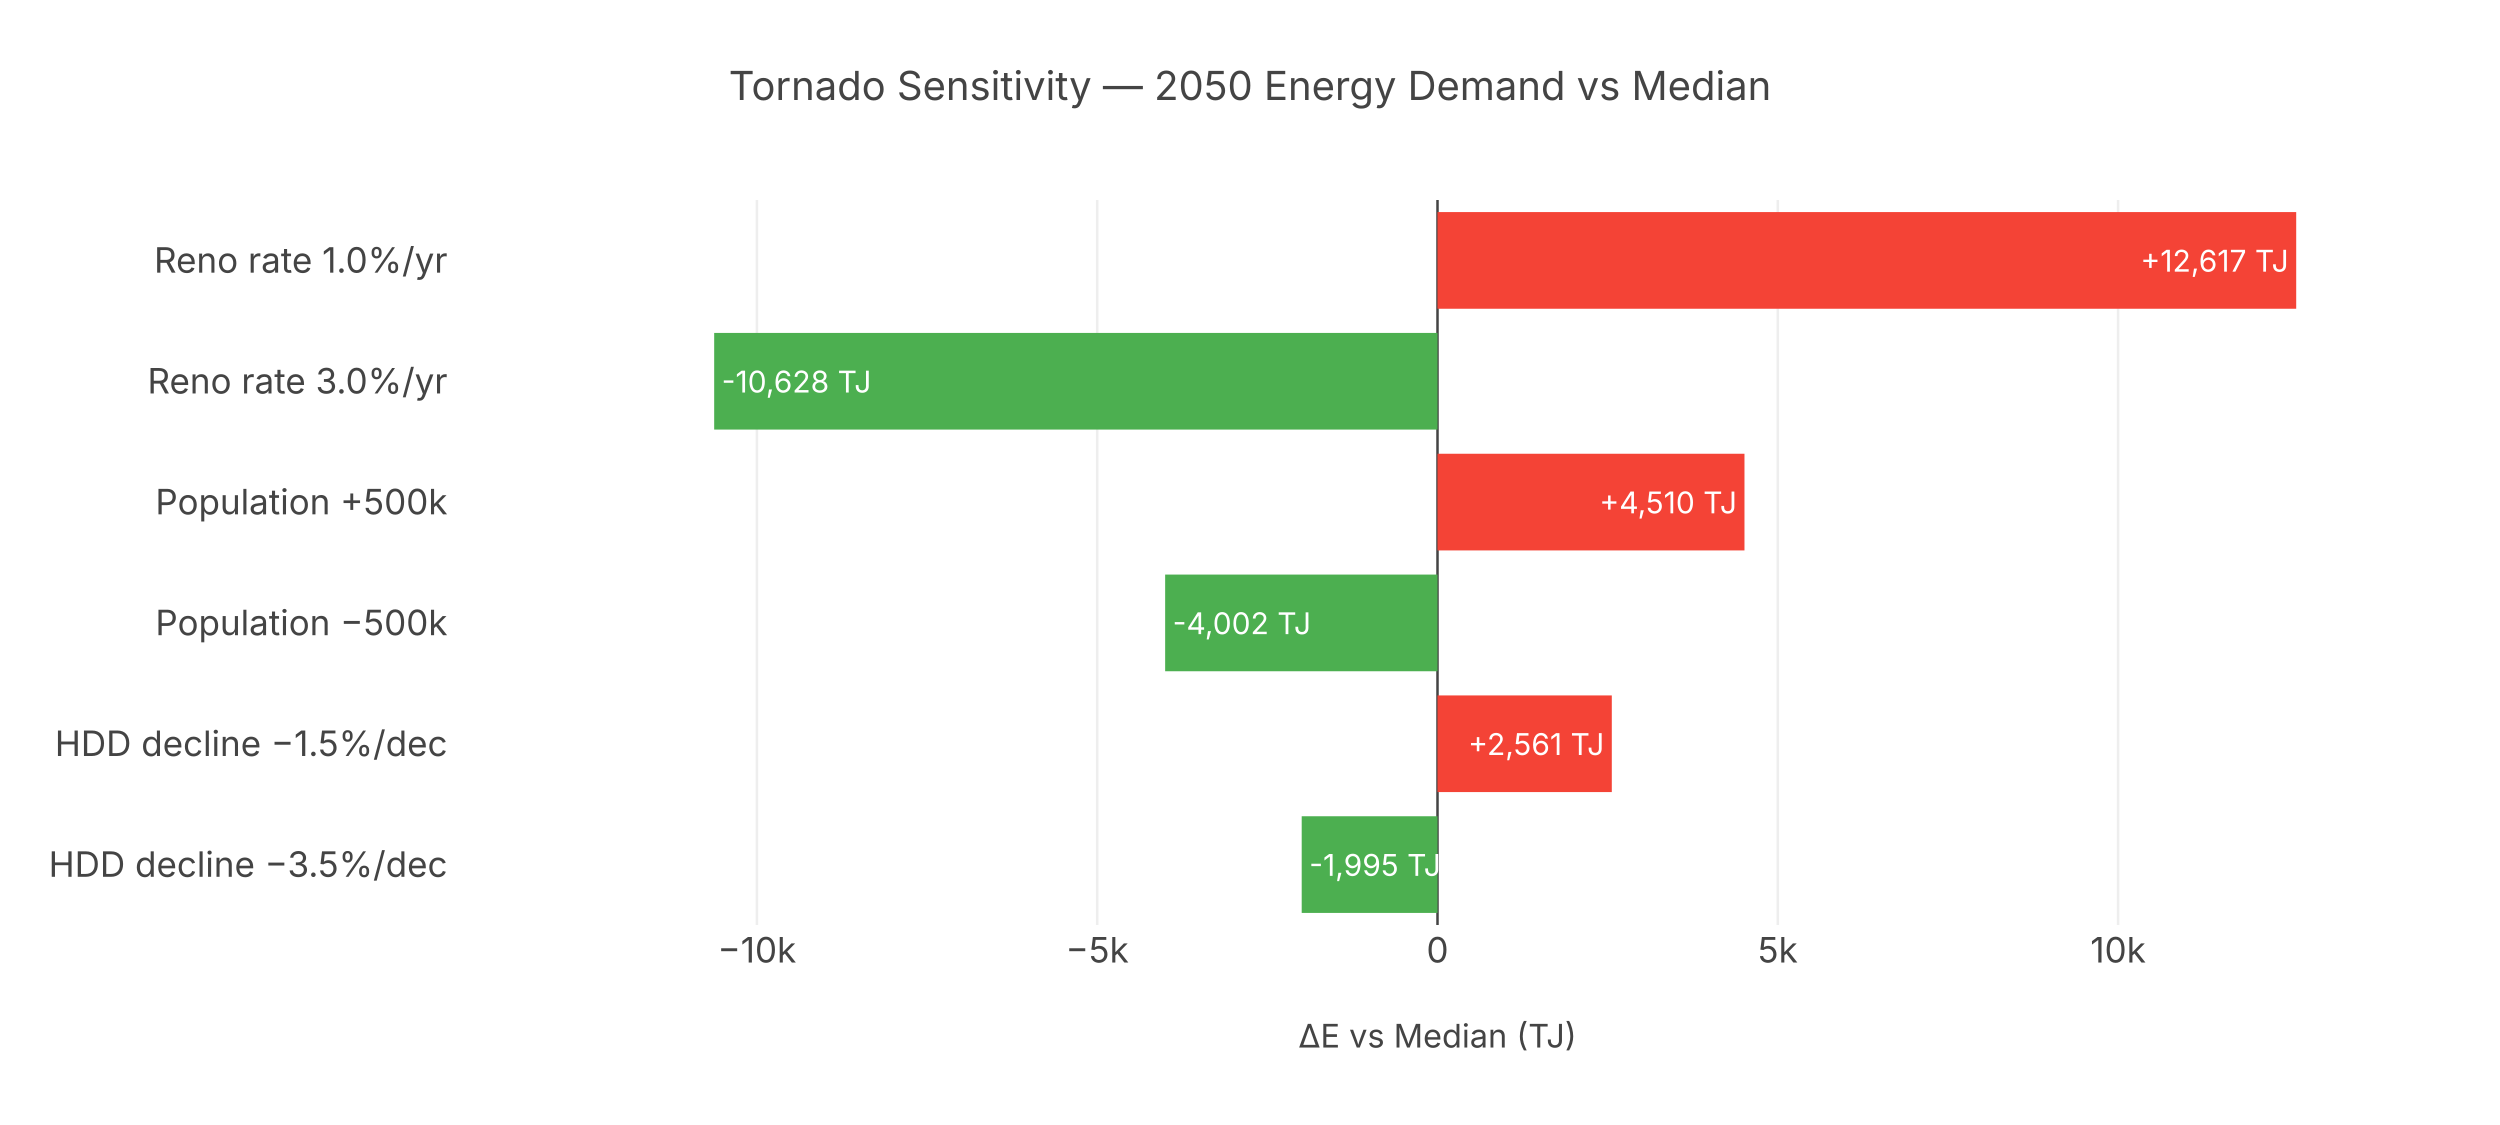
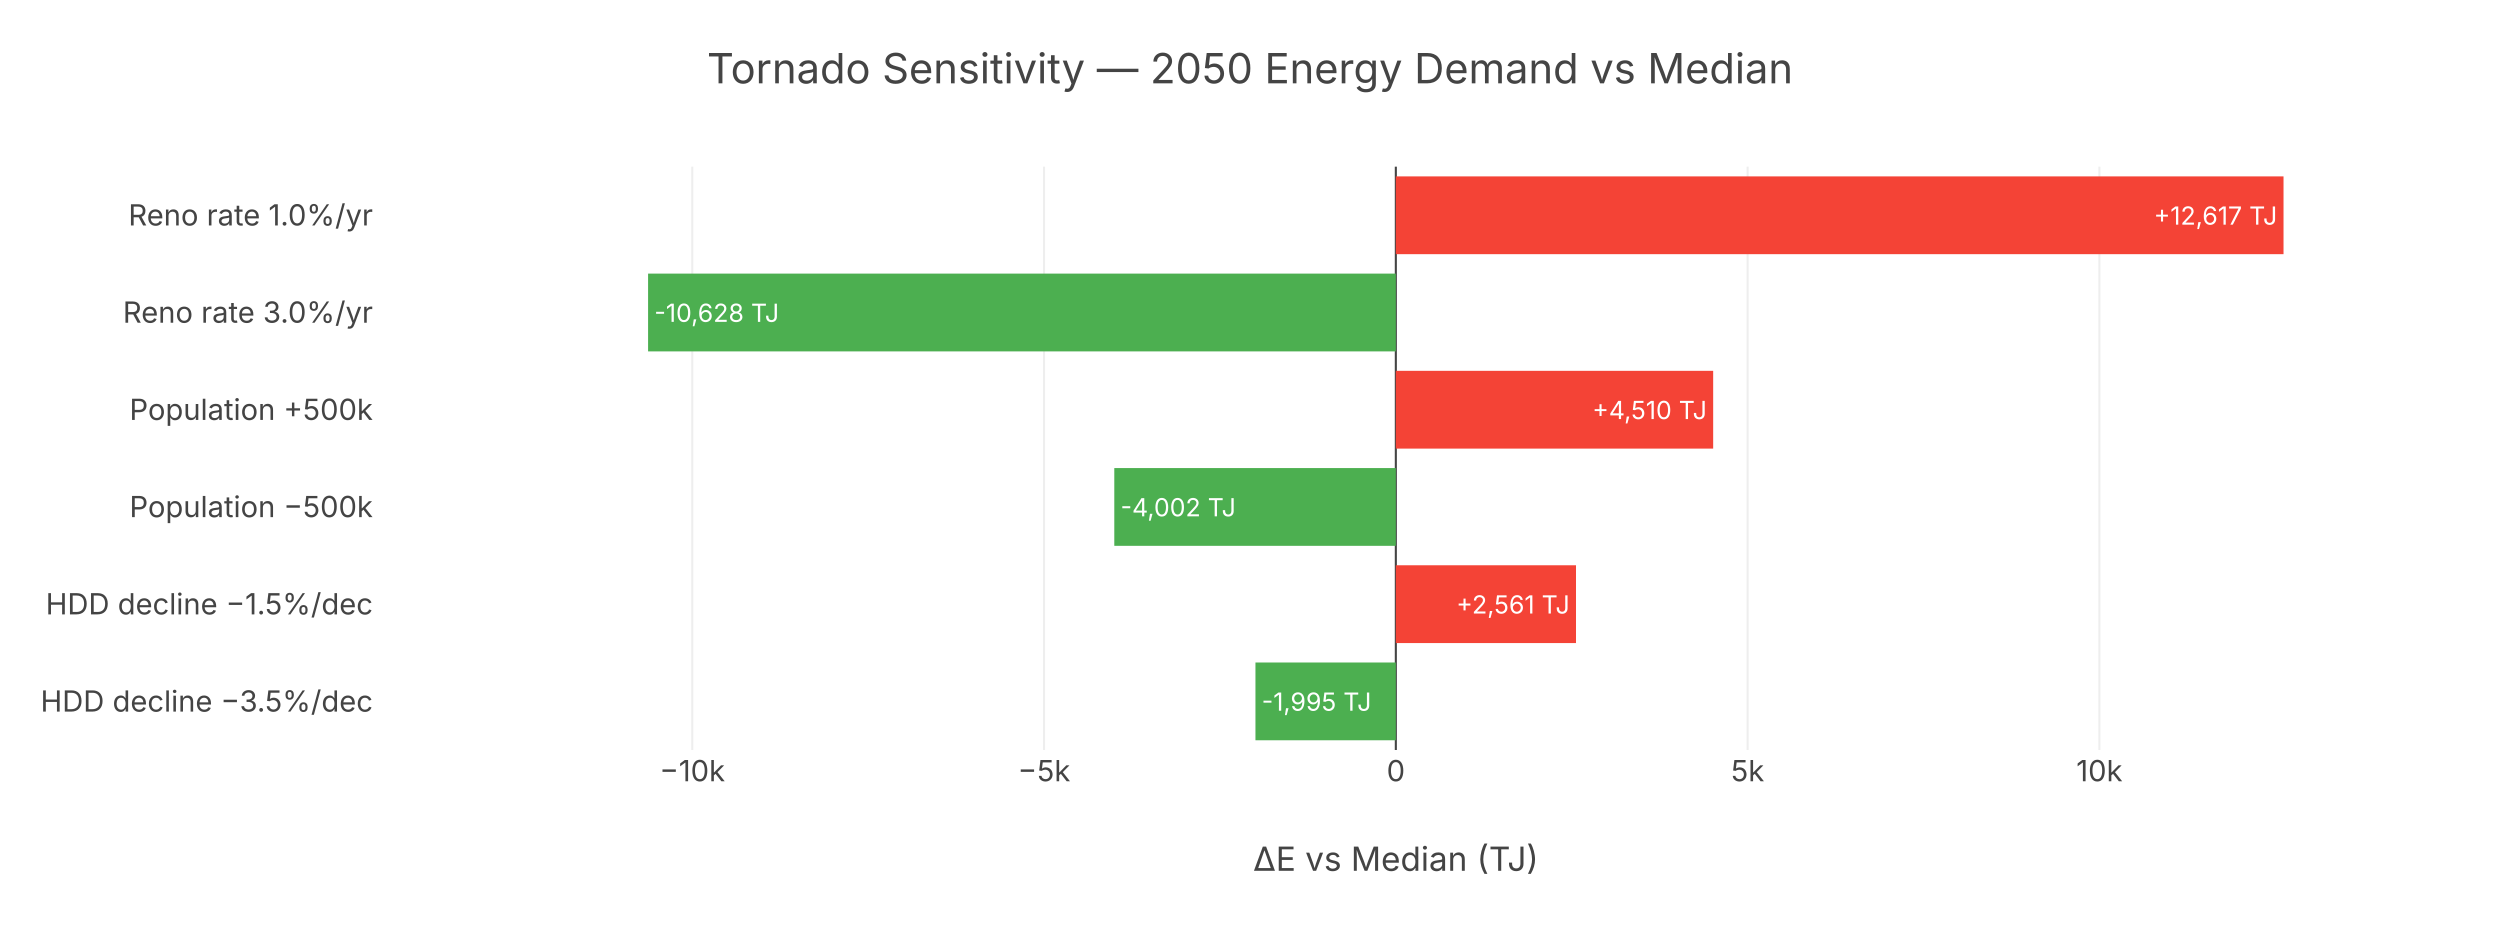
- <svg xmlns="http://www.w3.org/2000/svg" class="main-svg" width="1000" height="450" style="" viewBox="0 0 1000 450">
-   <rect x="0" y="0" width="1000" height="450" style="fill: rgb(255, 255, 255); fill-opacity: 1;" />
-   <defs id="defs-0f76c1">
+ <svg xmlns="http://www.w3.org/2000/svg" class="main-svg" width="1200" height="450" style="" viewBox="0 0 1200 450">
+   <rect x="0" y="0" width="1200" height="450" style="fill: rgb(255, 255, 255); fill-opacity: 1;" />
+   <defs id="defs-c463ba">
    <g class="clips">
-       <clipPath id="clip0f76c1xyplot" class="plotclip">
-         <rect width="790" height="290" />
+       <clipPath id="clipc463baxyplot" class="plotclip">
+         <rect width="980" height="280" />
      </clipPath>
-       <clipPath class="axesclip" id="clip0f76c1x">
-         <rect x="180" y="0" width="790" height="450" />
+       <clipPath class="axesclip" id="clipc463bax">
+         <rect x="180" y="0" width="980" height="450" />
      </clipPath>
-       <clipPath class="axesclip" id="clip0f76c1y">
-         <rect x="0" y="80" width="1000" height="290" />
+       <clipPath class="axesclip" id="clipc463bay">
+         <rect x="0" y="80" width="1200" height="280" />
      </clipPath>
-       <clipPath class="axesclip" id="clip0f76c1xy">
-         <rect x="180" y="80" width="790" height="290" />
+       <clipPath class="axesclip" id="clipc463baxy">
+         <rect x="180" y="80" width="980" height="280" />
      </clipPath>
    </g>
    <g class="gradients" />
    <g class="patterns" />
  </defs>
  <g class="bglayer" />
  <g class="layer-below">
    <g class="imagelayer" />
    <g class="shapelayer" />
  </g>
  <g class="cartesianlayer">
    <g class="subplot xy">
      <g class="layer-subplot">
        <g class="shapelayer" />
        <g class="imagelayer" />
      </g>
      <g class="minor-gridlayer">
        <g class="x" />
        <g class="y" />
      </g>
      <g class="gridlayer">
        <g class="x">
-           <path class="xgrid crisp" transform="translate(302.76,0)" d="M0,80v290" style="stroke: rgb(238, 238, 238); stroke-opacity: 1; stroke-width: 1px;" />
-           <path class="xgrid crisp" transform="translate(438.88,0)" d="M0,80v290" style="stroke: rgb(238, 238, 238); stroke-opacity: 1; stroke-width: 1px;" />
-           <path class="xgrid crisp" transform="translate(711.12,0)" d="M0,80v290" style="stroke: rgb(238, 238, 238); stroke-opacity: 1; stroke-width: 1px;" />
-           <path class="xgrid crisp" transform="translate(847.24,0)" d="M0,80v290" style="stroke: rgb(238, 238, 238); stroke-opacity: 1; stroke-width: 1px;" />
+           <path class="xgrid crisp" transform="translate(332.29,0)" d="M0,80v280" style="stroke: rgb(238, 238, 238); stroke-opacity: 1; stroke-width: 1px;" />
+           <path class="xgrid crisp" transform="translate(501.14,0)" d="M0,80v280" style="stroke: rgb(238, 238, 238); stroke-opacity: 1; stroke-width: 1px;" />
+           <path class="xgrid crisp" transform="translate(838.86,0)" d="M0,80v280" style="stroke: rgb(238, 238, 238); stroke-opacity: 1; stroke-width: 1px;" />
+           <path class="xgrid crisp" transform="translate(1007.71,0)" d="M0,80v280" style="stroke: rgb(238, 238, 238); stroke-opacity: 1; stroke-width: 1px;" />
        </g>
        <g class="y" />
      </g>
      <g class="zerolinelayer">
-         <path class="xzl zl crisp" transform="translate(575,0)" d="M0,80v290" style="stroke: rgb(68, 68, 68); stroke-opacity: 1; stroke-width: 1px;" />
+         <path class="xzl zl crisp" transform="translate(670,0)" d="M0,80v280" style="stroke: rgb(68, 68, 68); stroke-opacity: 1; stroke-width: 1px;" />
      </g>
      <g class="layer-between">
        <g class="shapelayer" />
        <g class="imagelayer" />
      </g>
      <path class="xlines-below" />
      <path class="ylines-below" />
      <g class="overlines-below" />
      <g class="xaxislayer-below" />
      <g class="yaxislayer-below" />
      <g class="overaxes-below" />
      <g class="overplot">
-         <g class="xy" transform="translate(180,80)" clip-path="url(#clip0f76c1xyplot)">
+         <g class="xy" transform="translate(180,80)" clip-path="url(#clipc463baxyplot)">
          <g class="barlayer mlayer">
            <g class="trace bars" style="opacity: 1;">
              <g class="points">
                <g class="point">
-                   <path d="M395,4.83V43.5H738.48V4.83Z" style="vector-effect: none; opacity: 1; stroke-width: 0px; fill: rgb(244, 67, 54); fill-opacity: 1;" />
-                   <text class="bartext bartext-inside" text-anchor="middle" data-notex="1" x="0" y="0" style="font-family: Inter, Helvetica, Arial, sans-serif; font-size: 12px; fill: rgb(255, 255, 255); fill-opacity: 1; white-space: pre;" transform="translate(705.8316,28.665)">+12,617 TJ</text>
+                   <path d="M490,4.67V42H916.09V4.67Z" style="vector-effect: none; opacity: 1; stroke-width: 0px; fill: rgb(244, 67, 54); fill-opacity: 1;" />
+                   <text class="bartext bartext-inside" text-anchor="middle" data-notex="1" x="0" y="0" style="font-family: Inter, Helvetica, Arial, sans-serif; font-size: 12px; fill: rgb(255, 255, 255); fill-opacity: 1; white-space: pre;" transform="translate(883.4416,27.835)">+12,617 TJ</text>
                </g>
                <g class="point">
-                   <path d="M395,53.17V91.83H105.67V53.17Z" style="vector-effect: none; opacity: 1; stroke-width: 0px; fill: rgb(76, 175, 80); fill-opacity: 1;" />
-                   <text class="bartext bartext-inside" text-anchor="middle" data-notex="1" x="0" y="0" style="font-family: Inter, Helvetica, Arial, sans-serif; font-size: 12px; fill: rgb(255, 255, 255); fill-opacity: 1; white-space: pre;" transform="translate(138.6153,77)">-10,628 TJ</text>
+                   <path d="M490,51.33V88.67H131.08V51.33Z" style="vector-effect: none; opacity: 1; stroke-width: 0px; fill: rgb(76, 175, 80); fill-opacity: 1;" />
+                   <text class="bartext bartext-inside" text-anchor="middle" data-notex="1" x="0" y="0" style="font-family: Inter, Helvetica, Arial, sans-serif; font-size: 12px; fill: rgb(255, 255, 255); fill-opacity: 1; white-space: pre;" transform="translate(164.0253,74.5)">-10,628 TJ</text>
                </g>
                <g class="point">
-                   <path d="M395,101.5V140.17H517.79V101.5Z" style="vector-effect: none; opacity: 1; stroke-width: 0px; fill: rgb(244, 67, 54); fill-opacity: 1;" />
-                   <text class="bartext bartext-inside" text-anchor="middle" data-notex="1" x="0" y="0" style="font-family: Inter, Helvetica, Arial, sans-serif; font-size: 12px; fill: rgb(255, 255, 255); fill-opacity: 1; white-space: pre;" transform="translate(487.2744,125.335)">+4,510 TJ</text>
+                   <path d="M490,98V135.33H642.32V98Z" style="vector-effect: none; opacity: 1; stroke-width: 0px; fill: rgb(244, 67, 54); fill-opacity: 1;" />
+                   <text class="bartext bartext-inside" text-anchor="middle" data-notex="1" x="0" y="0" style="font-family: Inter, Helvetica, Arial, sans-serif; font-size: 12px; fill: rgb(255, 255, 255); fill-opacity: 1; white-space: pre;" transform="translate(611.8044,121.165)">+4,510 TJ</text>
                </g>
                <g class="point">
-                   <path d="M395,149.83V188.5H286.06V149.83Z" style="vector-effect: none; opacity: 1; stroke-width: 0px; fill: rgb(76, 175, 80); fill-opacity: 1;" />
-                   <text class="bartext bartext-inside" text-anchor="middle" data-notex="1" x="0" y="0" style="font-family: Inter, Helvetica, Arial, sans-serif; font-size: 12px; fill: rgb(255, 255, 255); fill-opacity: 1; white-space: pre;" transform="translate(316.7397,173.665)">-4,002 TJ</text>
+                   <path d="M490,144.67V182H354.86V144.67Z" style="vector-effect: none; opacity: 1; stroke-width: 0px; fill: rgb(76, 175, 80); fill-opacity: 1;" />
+                   <text class="bartext bartext-inside" text-anchor="middle" data-notex="1" x="0" y="0" style="font-family: Inter, Helvetica, Arial, sans-serif; font-size: 12px; fill: rgb(255, 255, 255); fill-opacity: 1; white-space: pre;" transform="translate(385.5397,167.835)">-4,002 TJ</text>
                </g>
                <g class="point">
-                   <path d="M395,198.17V236.83H464.72V198.17Z" style="vector-effect: none; opacity: 1; stroke-width: 0px; fill: rgb(244, 67, 54); fill-opacity: 1;" />
-                   <text class="bartext bartext-inside" text-anchor="middle" data-notex="1" x="0" y="0" style="font-family: Inter, Helvetica, Arial, sans-serif; font-size: 12px; fill: rgb(255, 255, 255); fill-opacity: 1; white-space: pre;" transform="translate(434.4856,222)">+2,561 TJ</text>
+                   <path d="M490,191.33V228.67H576.48V191.33Z" style="vector-effect: none; opacity: 1; stroke-width: 0px; fill: rgb(244, 67, 54); fill-opacity: 1;" />
+                   <text class="bartext bartext-inside" text-anchor="middle" data-notex="1" x="0" y="0" style="font-family: Inter, Helvetica, Arial, sans-serif; font-size: 12px; fill: rgb(255, 255, 255); fill-opacity: 1; white-space: pre;" transform="translate(546.2456,214.5)">+2,561 TJ</text>
                </g>
                <g class="point">
-                   <path d="M395,246.5V285.17H340.68V246.5Z" style="vector-effect: none; opacity: 1; stroke-width: 0px; fill: rgb(76, 175, 80); fill-opacity: 1;" />
-                   <text class="bartext bartext-inside" text-anchor="middle" data-notex="1" x="0" y="0" style="font-family: Inter, Helvetica, Arial, sans-serif; font-size: 12px; fill: rgb(255, 255, 255); fill-opacity: 1; white-space: pre;" transform="translate(370.0159,270.335)">-1,995 TJ</text>
+                   <path d="M490,238V275.33H422.62V238Z" style="vector-effect: none; opacity: 1; stroke-width: 0px; fill: rgb(76, 175, 80); fill-opacity: 1;" />
+                   <text class="bartext bartext-inside" text-anchor="middle" data-notex="1" x="0" y="0" style="font-family: Inter, Helvetica, Arial, sans-serif; font-size: 12px; fill: rgb(255, 255, 255); fill-opacity: 1; white-space: pre;" transform="translate(451.9559,261.165)">-1,995 TJ</text>
                </g>
              </g>
            </g>
          </g>
        </g>
      </g>
      <g class="zerolinelayer-above" />
      <path class="xlines-above crisp" d="M0,0" style="fill: none;" />
      <path class="ylines-above crisp" d="M0,0" style="fill: none;" />
      <g class="overlines-above" />
      <g class="xaxislayer-above">
        <g class="xtick">
-           <text text-anchor="middle" x="0" y="385" transform="translate(302.76,0)" style="font-family: Inter, Helvetica, Arial, sans-serif; font-size: 14px; fill: rgb(68, 68, 68); fill-opacity: 1; white-space: pre;">−10k</text>
+           <text text-anchor="middle" x="0" y="375" transform="translate(332.29,0)" style="font-family: Inter, Helvetica, Arial, sans-serif; font-size: 14px; fill: rgb(68, 68, 68); fill-opacity: 1; white-space: pre;">−10k</text>
        </g>
        <g class="xtick">
-           <text text-anchor="middle" x="0" y="385" style="font-family: Inter, Helvetica, Arial, sans-serif; font-size: 14px; fill: rgb(68, 68, 68); fill-opacity: 1; white-space: pre;" transform="translate(438.88,0)">−5k</text>
+           <text text-anchor="middle" x="0" y="375" style="font-family: Inter, Helvetica, Arial, sans-serif; font-size: 14px; fill: rgb(68, 68, 68); fill-opacity: 1; white-space: pre;" transform="translate(501.14,0)">−5k</text>
        </g>
        <g class="xtick">
-           <text text-anchor="middle" x="0" y="385" style="font-family: Inter, Helvetica, Arial, sans-serif; font-size: 14px; fill: rgb(68, 68, 68); fill-opacity: 1; white-space: pre;" transform="translate(575,0)">0</text>
+           <text text-anchor="middle" x="0" y="375" style="font-family: Inter, Helvetica, Arial, sans-serif; font-size: 14px; fill: rgb(68, 68, 68); fill-opacity: 1; white-space: pre;" transform="translate(670,0)">0</text>
        </g>
        <g class="xtick">
-           <text text-anchor="middle" x="0" y="385" style="font-family: Inter, Helvetica, Arial, sans-serif; font-size: 14px; fill: rgb(68, 68, 68); fill-opacity: 1; white-space: pre;" transform="translate(711.12,0)">5k</text>
+           <text text-anchor="middle" x="0" y="375" style="font-family: Inter, Helvetica, Arial, sans-serif; font-size: 14px; fill: rgb(68, 68, 68); fill-opacity: 1; white-space: pre;" transform="translate(838.86,0)">5k</text>
        </g>
        <g class="xtick">
-           <text text-anchor="middle" x="0" y="385" style="font-family: Inter, Helvetica, Arial, sans-serif; font-size: 14px; fill: rgb(68, 68, 68); fill-opacity: 1; white-space: pre;" transform="translate(847.24,0)">10k</text>
+           <text text-anchor="middle" x="0" y="375" style="font-family: Inter, Helvetica, Arial, sans-serif; font-size: 14px; fill: rgb(68, 68, 68); fill-opacity: 1; white-space: pre;" transform="translate(1007.71,0)">10k</text>
        </g>
      </g>
      <g class="yaxislayer-above">
        <g class="ytick">
-           <text text-anchor="end" x="179" y="4.9" transform="translate(0,345.83)" style="font-family: Inter, Helvetica, Arial, sans-serif; font-size: 14px; fill: rgb(68, 68, 68); fill-opacity: 1; white-space: pre;">HDD decline −3.5%/dec</text>
+           <text text-anchor="end" x="179" y="4.9" transform="translate(0,336.67)" style="font-family: Inter, Helvetica, Arial, sans-serif; font-size: 14px; fill: rgb(68, 68, 68); fill-opacity: 1; white-space: pre;">HDD decline −3.5%/dec</text>
        </g>
        <g class="ytick">
-           <text text-anchor="end" x="179" y="4.9" transform="translate(0,297.5)" style="font-family: Inter, Helvetica, Arial, sans-serif; font-size: 14px; fill: rgb(68, 68, 68); fill-opacity: 1; white-space: pre;">HDD decline −1.5%/dec</text>
+           <text text-anchor="end" x="179" y="4.9" transform="translate(0,290)" style="font-family: Inter, Helvetica, Arial, sans-serif; font-size: 14px; fill: rgb(68, 68, 68); fill-opacity: 1; white-space: pre;">HDD decline −1.5%/dec</text>
        </g>
        <g class="ytick">
-           <text text-anchor="end" x="179" y="4.9" transform="translate(0,249.17)" style="font-family: Inter, Helvetica, Arial, sans-serif; font-size: 14px; fill: rgb(68, 68, 68); fill-opacity: 1; white-space: pre;">Population −500k</text>
+           <text text-anchor="end" x="179" y="4.9" transform="translate(0,243.33)" style="font-family: Inter, Helvetica, Arial, sans-serif; font-size: 14px; fill: rgb(68, 68, 68); fill-opacity: 1; white-space: pre;">Population −500k</text>
        </g>
        <g class="ytick">
-           <text text-anchor="end" x="179" y="4.9" transform="translate(0,200.83)" style="font-family: Inter, Helvetica, Arial, sans-serif; font-size: 14px; fill: rgb(68, 68, 68); fill-opacity: 1; white-space: pre;">Population +500k</text>
+           <text text-anchor="end" x="179" y="4.9" transform="translate(0,196.67)" style="font-family: Inter, Helvetica, Arial, sans-serif; font-size: 14px; fill: rgb(68, 68, 68); fill-opacity: 1; white-space: pre;">Population +500k</text>
        </g>
        <g class="ytick">
-           <text text-anchor="end" x="179" y="4.9" transform="translate(0,152.5)" style="font-family: Inter, Helvetica, Arial, sans-serif; font-size: 14px; fill: rgb(68, 68, 68); fill-opacity: 1; white-space: pre;">Reno rate 3.0%/yr</text>
+           <text text-anchor="end" x="179" y="4.9" transform="translate(0,150)" style="font-family: Inter, Helvetica, Arial, sans-serif; font-size: 14px; fill: rgb(68, 68, 68); fill-opacity: 1; white-space: pre;">Reno rate 3.0%/yr</text>
        </g>
        <g class="ytick">
-           <text text-anchor="end" x="179" y="4.9" transform="translate(0,104.17)" style="font-family: Inter, Helvetica, Arial, sans-serif; font-size: 14px; fill: rgb(68, 68, 68); fill-opacity: 1; white-space: pre;">Reno rate 1.0%/yr</text>
+           <text text-anchor="end" x="179" y="4.9" transform="translate(0,103.33)" style="font-family: Inter, Helvetica, Arial, sans-serif; font-size: 14px; fill: rgb(68, 68, 68); fill-opacity: 1; white-space: pre;">Reno rate 1.0%/yr</text>
        </g>
      </g>
      <g class="overaxes-above" />
    </g>
  </g>
  <g class="polarlayer" />
  <g class="smithlayer" />
  <g class="ternarylayer" />
  <g class="geolayer" />
  <g class="funnelarealayer" />
  <g class="pielayer" />
  <g class="iciclelayer" />
  <g class="treemaplayer" />
  <g class="sunburstlayer" />
  <g class="glimages" />
-   <defs id="topdefs-0f76c1">
+   <defs id="topdefs-c463ba">
    <g class="clips" />
  </defs>
  <g class="layer-above">
    <g class="imagelayer" />
    <g class="shapelayer" />
  </g>
  <g class="infolayer">
    <g class="g-gtitle">
-       <text class="gtitle" x="500" y="40" text-anchor="middle" dy="0em" style="opacity: 1; font-family: Inter, Helvetica, Arial, sans-serif; font-size: 16px; fill: rgb(68, 68, 68); fill-opacity: 1; white-space: pre;">Tornado Sensitivity — 2050 Energy Demand vs Median</text>
+       <text class="gtitle" x="600" y="40" text-anchor="middle" dy="0em" style="opacity: 1; font-family: Inter, Helvetica, Arial, sans-serif; font-size: 20px; fill: rgb(68, 68, 68); fill-opacity: 1; white-space: pre;">Tornado Sensitivity — 2050 Energy Demand vs Median</text>
    </g>
    <g class="g-xtitle">
-       <text class="xtitle" x="575" y="419" text-anchor="middle" style="opacity: 1; font-family: Inter, Helvetica, Arial, sans-serif; font-size: 13px; fill: rgb(68, 68, 68); fill-opacity: 1; white-space: pre;">ΔE vs Median (TJ)</text>
+       <text class="xtitle" x="670" y="418" text-anchor="middle" style="opacity: 1; font-family: Inter, Helvetica, Arial, sans-serif; font-size: 16px; fill: rgb(68, 68, 68); fill-opacity: 1; white-space: pre;">ΔE vs Median (TJ)</text>
    </g>
    <g class="g-ytitle" />
  </g>
</svg>
